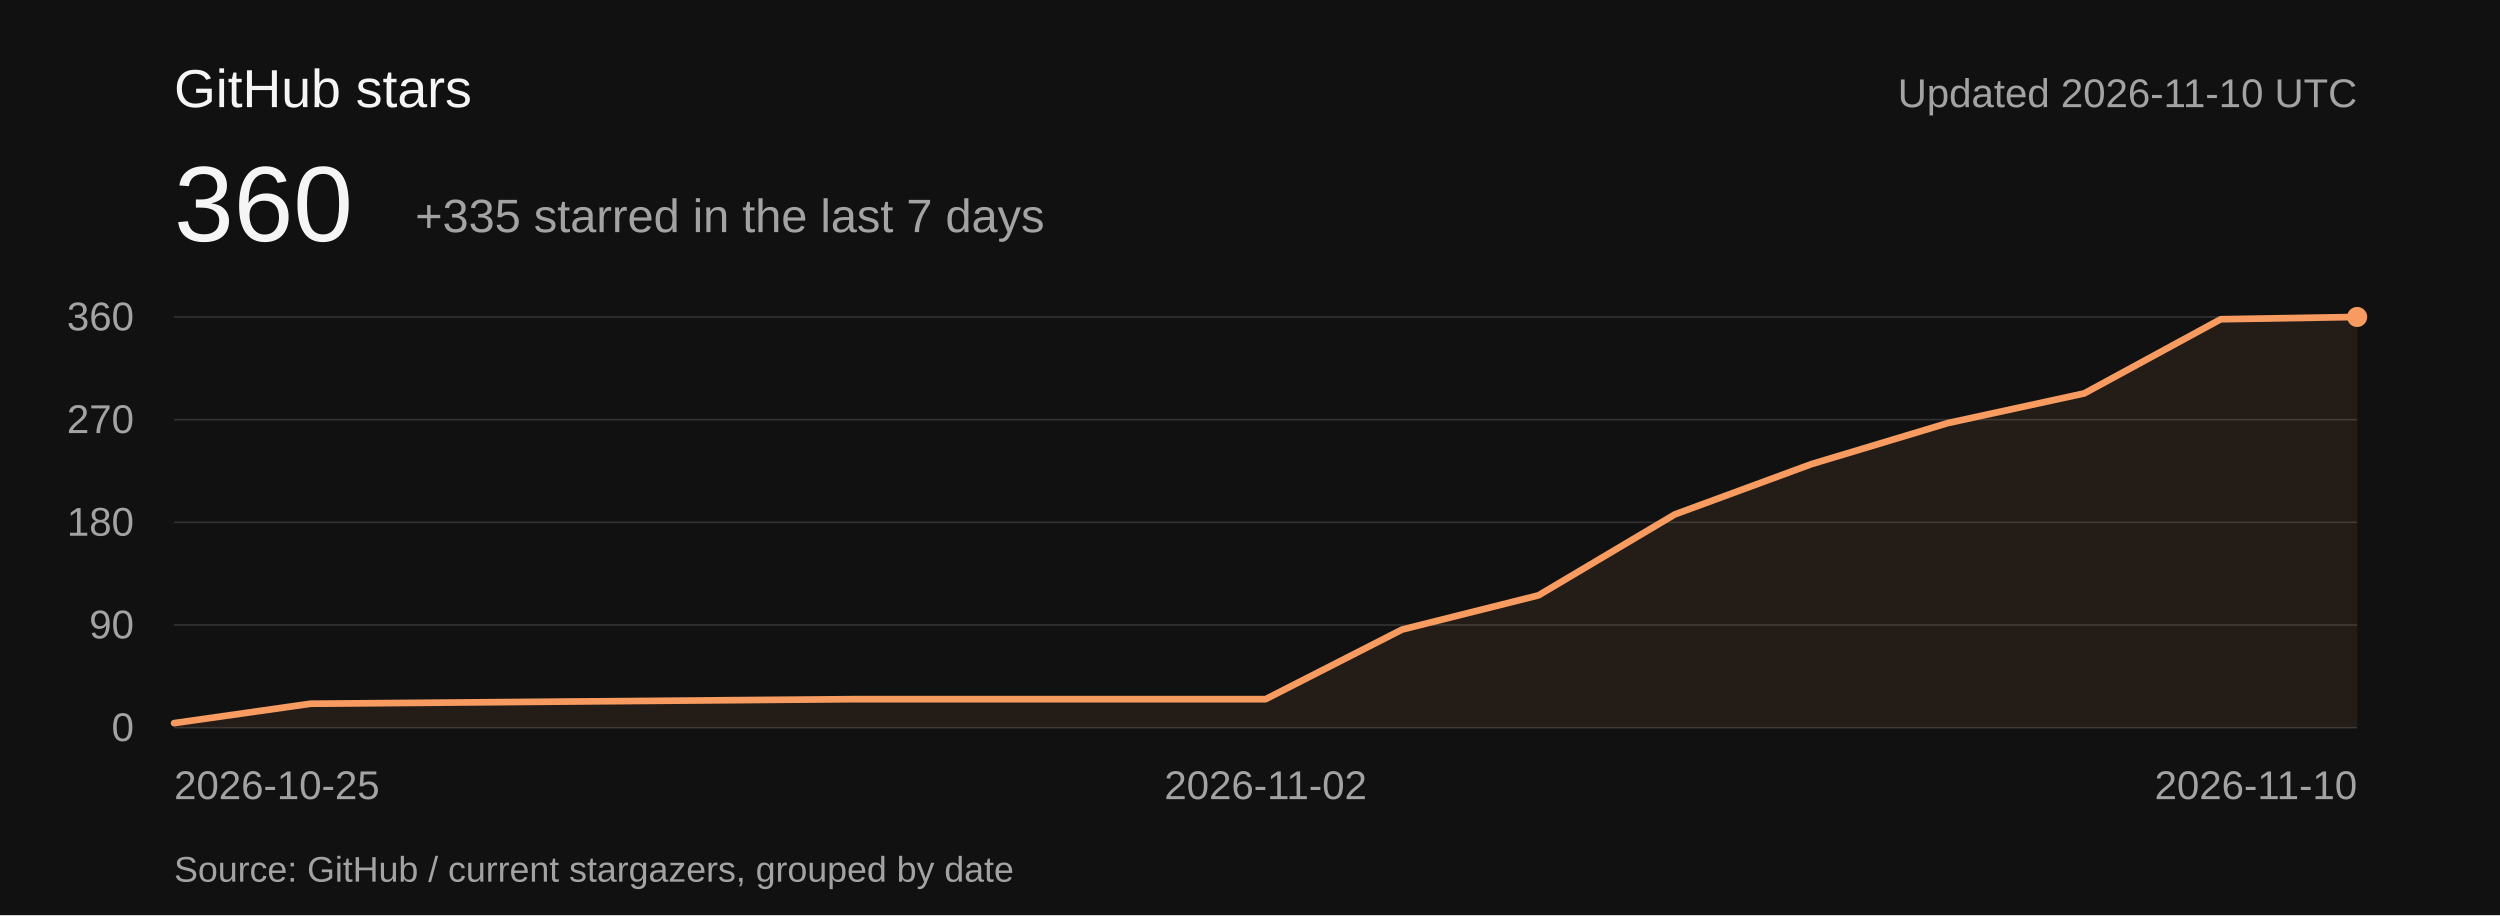
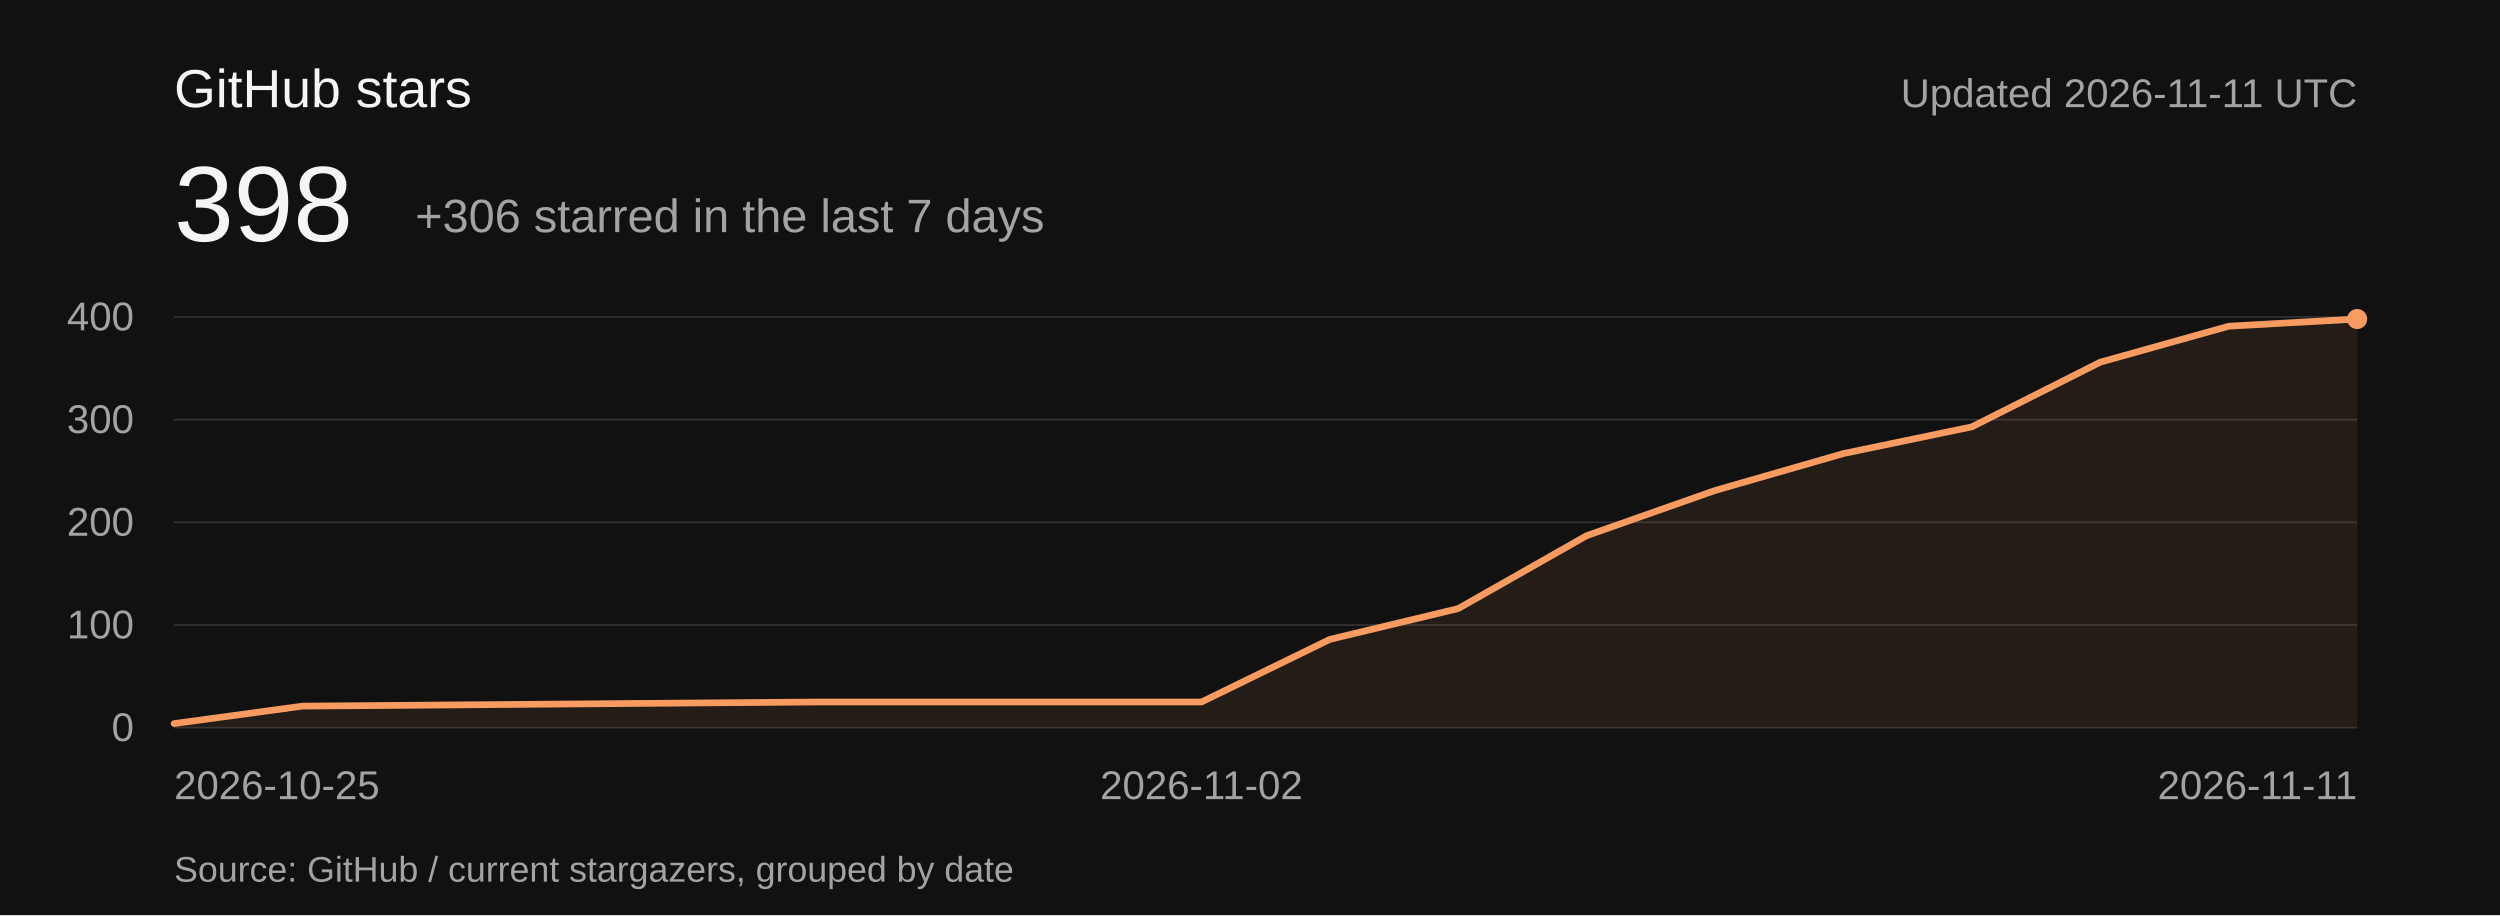
<svg xmlns="http://www.w3.org/2000/svg" viewBox="0 0 1120 410" role="img" aria-labelledby="title description">
  <rect width="1120" height="410" fill="#111111" />
  <g font-family="-apple-system,BlinkMacSystemFont,Segoe UI,Arial,sans-serif" font-weight="400">
    <text x="78" y="48" font-size="24" fill="#f5f5f5">GitHub stars</text>
-     <text x="78" y="108" font-size="48" fill="#f5f5f5">360</text>
-     <text x="186" y="104" font-size="21" fill="#a3a3a3">+335 starred in the last 7 days</text>
-     <text x="1056" y="48" text-anchor="end" font-size="18" fill="#a3a3a3">Updated 2026-11-10 UTC</text>
+     <text x="78" y="108" font-size="48" fill="#f5f5f5">398</text>
+     <text x="186" y="104" font-size="21" fill="#a3a3a3">+306 starred in the last 7 days</text>
+     <text x="1056" y="48" text-anchor="end" font-size="18" fill="#a3a3a3">Updated 2026-11-11 UTC</text>
    <g font-size="18" fill="#a3a3a3">
      <path d="M78 326H1056" stroke="#343434" stroke-width="0.7" />
      <text x="60" y="332" text-anchor="end">0</text>
      <path d="M78 280H1056" stroke="#343434" stroke-width="0.7" />
-       <text x="60" y="286" text-anchor="end">90</text>
+       <text x="60" y="286" text-anchor="end">100</text>
      <path d="M78 234H1056" stroke="#343434" stroke-width="0.7" />
-       <text x="60" y="240" text-anchor="end">180</text>
+       <text x="60" y="240" text-anchor="end">200</text>
      <path d="M78 188H1056" stroke="#343434" stroke-width="0.7" />
-       <text x="60" y="194" text-anchor="end">270</text>
+       <text x="60" y="194" text-anchor="end">300</text>
      <path d="M78 142H1056" stroke="#343434" stroke-width="0.7" />
-       <text x="60" y="148" text-anchor="end">360</text>
+       <text x="60" y="148" text-anchor="end">400</text>
      <text x="78" y="358" text-anchor="start">2026-10-25</text>
-       <text x="567" y="358" text-anchor="middle">2026-11-02</text>
-       <text x="1056" y="358" text-anchor="end">2026-11-10</text>
+       <text x="538.235" y="358" text-anchor="middle">2026-11-02</text>
+       <text x="1056" y="358" text-anchor="end">2026-11-11</text>
    </g>
-     <path d="M78.00,323.96 L139.13,315.27 L200.25,314.76 L261.38,314.24 L322.50,313.73 L383.63,313.22 L444.75,313.22 L505.88,313.22 L567.00,313.22 L628.13,282.04 L689.25,266.71 L750.38,230.42 L811.50,207.93 L872.63,189.53 L933.75,176.24 L994.88,143.02 L1056.00,142.00 L1056,326 L78,326 Z" fill="#f79b60" fill-opacity="0.08" />
-     <path d="M78.00,323.96 L139.13,315.27 L200.25,314.76 L261.38,314.24 L322.50,313.73 L383.63,313.22 L444.75,313.22 L505.88,313.22 L567.00,313.22 L628.13,282.04 L689.25,266.71 L750.38,230.42 L811.50,207.93 L872.63,189.53 L933.75,176.24 L994.88,143.02 L1056.00,142.00" fill="none" stroke="#f79b60" stroke-width="3" stroke-linejoin="round" stroke-linecap="round" />
-     <circle cx="1056" cy="142" r="4.5" fill="#f79b60" />
+     <path d="M78.00,324.16 L135.53,316.34 L193.06,315.88 L250.59,315.42 L308.12,314.96 L365.65,314.50 L423.18,314.50 L480.71,314.50 L538.24,314.50 L595.76,286.44 L653.29,272.64 L710.82,239.98 L768.35,219.74 L825.88,203.18 L883.41,191.22 L940.94,162.24 L998.47,146.14 L1056.00,142.92 L1056,326 L78,326 Z" fill="#f79b60" fill-opacity="0.08" />
+     <path d="M78.00,324.16 L135.53,316.34 L193.06,315.88 L250.59,315.42 L308.12,314.96 L365.65,314.50 L423.18,314.50 L480.71,314.50 L538.24,314.50 L595.76,286.44 L653.29,272.64 L710.82,239.98 L768.35,219.74 L825.88,203.18 L883.41,191.22 L940.94,162.24 L998.47,146.14 L1056.00,142.92" fill="none" stroke="#f79b60" stroke-width="3" stroke-linejoin="round" stroke-linecap="round" />
+     <circle cx="1056" cy="142.92" r="4.5" fill="#f79b60" />
    <text x="78" y="395" font-size="16" fill="#a3a3a3">Source: GitHub / current stargazers, grouped by date</text>
  </g>
</svg>
